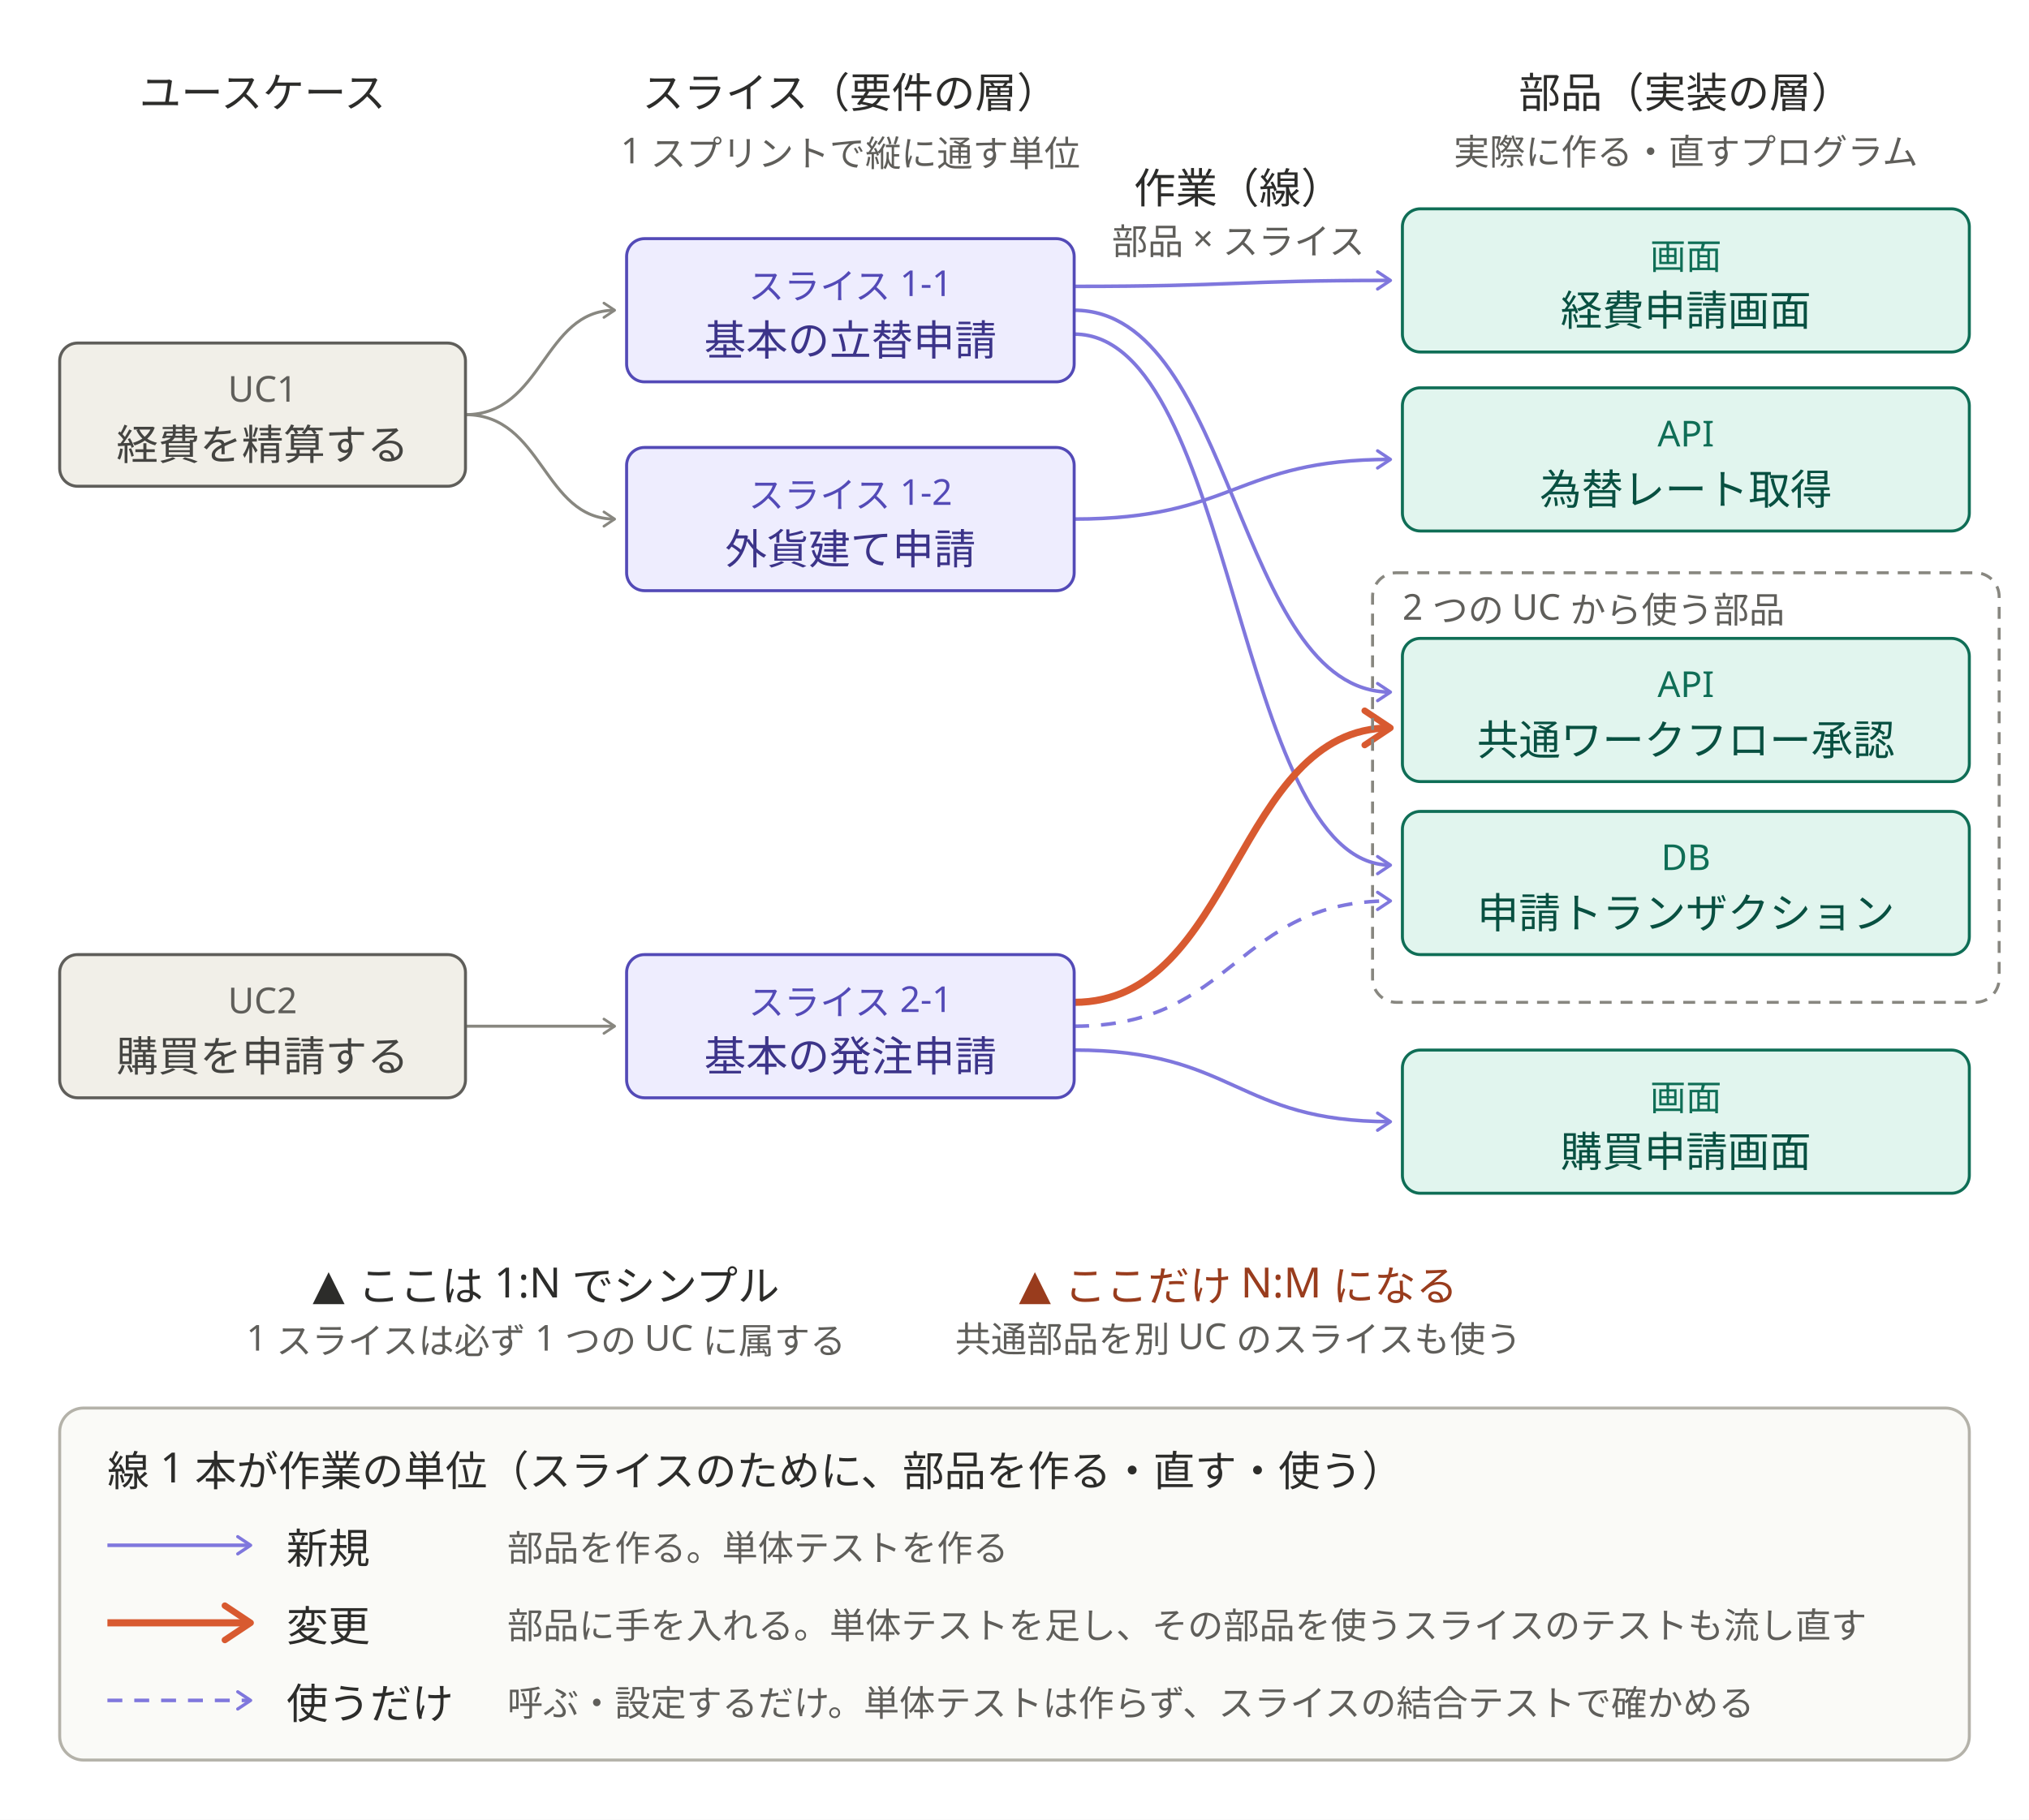
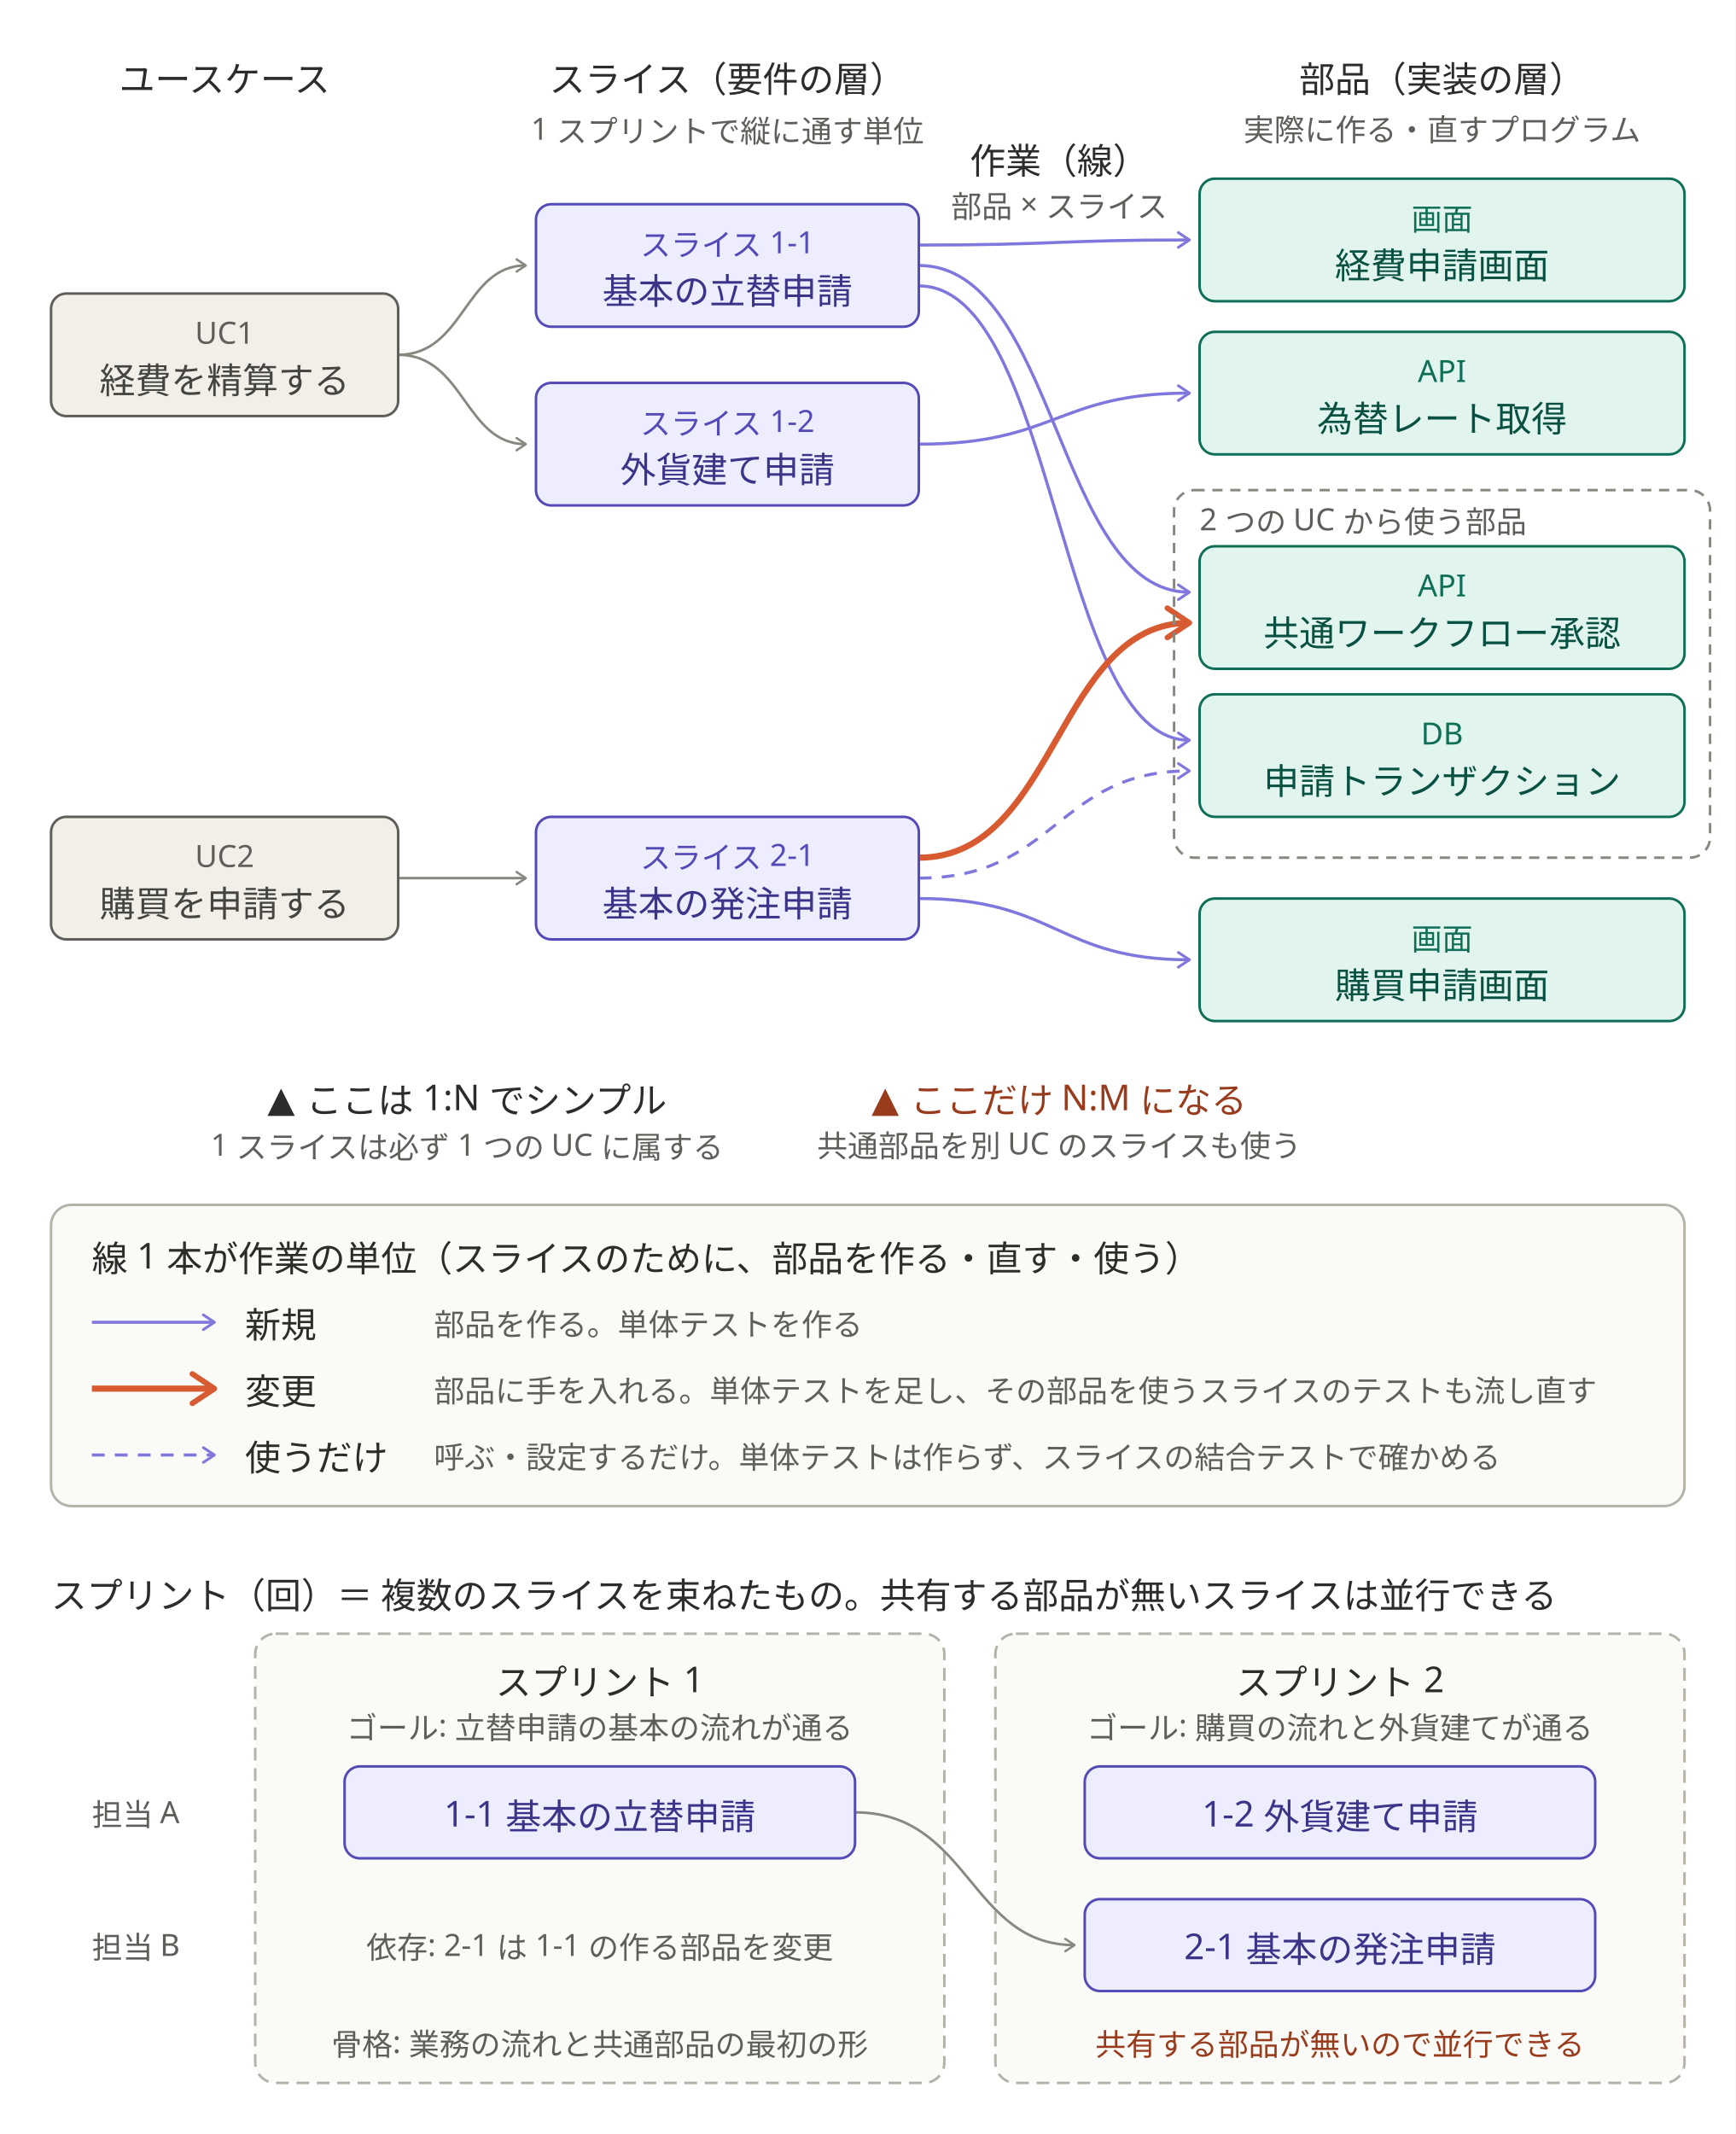
- <svg xmlns="http://www.w3.org/2000/svg" width="1360" height="1220" viewBox="0 0 680 610" role="img">
+ <svg xmlns="http://www.w3.org/2000/svg" width="1360" height="1672" viewBox="0 0 680 836" role="img">
  <defs>
    <style>
      text { font-family: 'Yu Gothic UI', 'Meiryo', 'Hiragino Sans', 'Noto Sans JP', sans-serif; }
      .th { font-size: 14px; font-weight: 500; fill: #2C2C2A; }
      .ts { font-size: 12px; font-weight: 400; fill: #5F5E5A; }
      .gray rect { fill: #F1EFE8; stroke: #5F5E5A; }
      .gray .th { fill: #444441; }
      .gray .ts { fill: #5F5E5A; }
      .purple rect { fill: #EEEDFE; stroke: #534AB7; }
      .purple .th { fill: #3C3489; }
      .purple .ts { fill: #534AB7; }
      .teal rect { fill: #E1F5EE; stroke: #0F6E56; }
      .teal .th { fill: #085041; }
      .teal .ts { fill: #0F6E56; }
      .note { fill: #993C1D; }
    </style>
    <marker id="arrow" viewBox="0 0 10 10" refX="8" refY="5" markerWidth="6" markerHeight="6" orient="auto-start-reverse">
      <path d="M2 1L8 5L2 9" fill="none" stroke="context-stroke" stroke-width="1.5" stroke-linecap="round" stroke-linejoin="round" />
    </marker>
  </defs>
-   <rect x="0" y="0" width="680" height="610" fill="#FFFFFF" />
+   <rect x="0" y="0" width="680" height="836" fill="#FFFFFF" />
  <text class="th" x="88" y="30" text-anchor="middle" dominant-baseline="central">ユースケース</text>
  <text class="th" x="285" y="30" text-anchor="middle" dominant-baseline="central">スライス（要件の層）</text>
  <text class="ts" x="285" y="50" text-anchor="middle" dominant-baseline="central">1 スプリントで縦に通す単位</text>
  <text class="th" x="415" y="62" text-anchor="middle" dominant-baseline="central">作業（線）</text>
  <text class="ts" x="415" y="80" text-anchor="middle" dominant-baseline="central">部品 × スライス</text>
  <text class="th" x="565" y="30" text-anchor="middle" dominant-baseline="central">部品（実装の層）</text>
  <text class="ts" x="565" y="50" text-anchor="middle" dominant-baseline="central">実際に作る・直すプログラム</text>
  <path d="M156 139 C182 139 182 104 206 104" fill="none" stroke="#888780" stroke-width="1" marker-end="url(#arrow)" />
  <path d="M156 139 C182 139 182 174 206 174" fill="none" stroke="#888780" stroke-width="1" marker-end="url(#arrow)" />
  <path d="M156 344 L206 344" fill="none" stroke="#888780" stroke-width="1" marker-end="url(#arrow)" />
  <path d="M360 96 C414 96 414 94 466 94" fill="none" stroke="#7F77DD" stroke-width="1.2" marker-end="url(#arrow)" />
  <path d="M360 104 C414 104 414 232 466 232" fill="none" stroke="#7F77DD" stroke-width="1.2" marker-end="url(#arrow)" />
  <path d="M360 112 C414 112 414 290 466 290" fill="none" stroke="#7F77DD" stroke-width="1.2" marker-end="url(#arrow)" />
  <path d="M360 174 C414 174 414 154 466 154" fill="none" stroke="#7F77DD" stroke-width="1.2" marker-end="url(#arrow)" />
  <path d="M360 336 C414 336 414 244 466 244" fill="none" stroke="#D85A30" stroke-width="2.4" marker-end="url(#arrow)" />
  <path d="M360 344 C414 344 414 302 466 302" fill="none" stroke="#7F77DD" stroke-width="1.2" stroke-dasharray="5 4" marker-end="url(#arrow)" />
  <path d="M360 352 C414 352 414 376 466 376" fill="none" stroke="#7F77DD" stroke-width="1.2" marker-end="url(#arrow)" />
  <g class="gray">
    <rect x="20" y="115" width="136" height="48" rx="6" stroke-width="1" />
    <text class="ts" x="88" y="130" text-anchor="middle" dominant-baseline="central">UC1</text>
    <text class="th" x="88" y="148" text-anchor="middle" dominant-baseline="central">経費を精算する</text>
  </g>
  <g class="gray">
    <rect x="20" y="320" width="136" height="48" rx="6" stroke-width="1" />
    <text class="ts" x="88" y="335" text-anchor="middle" dominant-baseline="central">UC2</text>
    <text class="th" x="88" y="353" text-anchor="middle" dominant-baseline="central">購買を申請する</text>
  </g>
  <g class="purple">
    <rect x="210" y="80" width="150" height="48" rx="6" stroke-width="1" />
    <text class="ts" x="285" y="95" text-anchor="middle" dominant-baseline="central">スライス 1-1</text>
    <text class="th" x="285" y="113" text-anchor="middle" dominant-baseline="central">基本の立替申請</text>
  </g>
  <g class="purple">
    <rect x="210" y="150" width="150" height="48" rx="6" stroke-width="1" />
    <text class="ts" x="285" y="165" text-anchor="middle" dominant-baseline="central">スライス 1-2</text>
    <text class="th" x="285" y="183" text-anchor="middle" dominant-baseline="central">外貨建て申請</text>
  </g>
  <g class="purple">
    <rect x="210" y="320" width="150" height="48" rx="6" stroke-width="1" />
    <text class="ts" x="285" y="335" text-anchor="middle" dominant-baseline="central">スライス 2-1</text>
    <text class="th" x="285" y="353" text-anchor="middle" dominant-baseline="central">基本の発注申請</text>
  </g>
  <rect x="460" y="192" width="210" height="144" rx="8" fill="none" stroke="#888780" stroke-width="1" stroke-dasharray="4 3" />
  <text class="ts" x="470" y="203" dominant-baseline="central">2 つの UC から使う部品</text>
  <g class="teal">
    <rect x="470" y="70" width="190" height="48" rx="6" stroke-width="1" />
    <text class="ts" x="565" y="85" text-anchor="middle" dominant-baseline="central">画面</text>
    <text class="th" x="565" y="103" text-anchor="middle" dominant-baseline="central">経費申請画面</text>
  </g>
  <g class="teal">
    <rect x="470" y="130" width="190" height="48" rx="6" stroke-width="1" />
    <text class="ts" x="565" y="145" text-anchor="middle" dominant-baseline="central">API</text>
    <text class="th" x="565" y="163" text-anchor="middle" dominant-baseline="central">為替レート取得</text>
  </g>
  <g class="teal">
    <rect x="470" y="214" width="190" height="48" rx="6" stroke-width="1" />
    <text class="ts" x="565" y="229" text-anchor="middle" dominant-baseline="central">API</text>
    <text class="th" x="565" y="247" text-anchor="middle" dominant-baseline="central">共通ワークフロー承認</text>
  </g>
  <g class="teal">
    <rect x="470" y="272" width="190" height="48" rx="6" stroke-width="1" />
    <text class="ts" x="565" y="287" text-anchor="middle" dominant-baseline="central">DB</text>
    <text class="th" x="565" y="305" text-anchor="middle" dominant-baseline="central">申請トランザクション</text>
  </g>
  <g class="teal">
    <rect x="470" y="352" width="190" height="48" rx="6" stroke-width="1" />
    <text class="ts" x="565" y="367" text-anchor="middle" dominant-baseline="central">画面</text>
    <text class="th" x="565" y="385" text-anchor="middle" dominant-baseline="central">購買申請画面</text>
  </g>
  <text class="th" x="183" y="428" text-anchor="middle" dominant-baseline="central">▲ ここは 1:N でシンプル</text>
  <text class="ts" x="183" y="448" text-anchor="middle" dominant-baseline="central">1 スライスは必ず 1 つの UC に属する</text>
  <text class="th note" x="415" y="428" text-anchor="middle" dominant-baseline="central">▲ ここだけ N:M になる</text>
  <text class="ts" x="415" y="448" text-anchor="middle" dominant-baseline="central">共通部品を別 UC のスライスも使う</text>
  <rect x="20" y="472" width="640" height="118" rx="8" fill="#FAFAF7" stroke="#B4B2A9" stroke-width="1" />
  <text class="th" x="36" y="492" dominant-baseline="central">線 1 本が作業の単位（スライスのために、部品を作る・直す・使う）</text>
  <path d="M36 518 L84 518" fill="none" stroke="#7F77DD" stroke-width="1.2" marker-end="url(#arrow)" />
  <text class="th" x="96" y="518" dominant-baseline="central">新規</text>
  <text class="ts" x="170" y="518" dominant-baseline="central">部品を作る。単体テストを作る</text>
  <path d="M36 544 L84 544" fill="none" stroke="#D85A30" stroke-width="2.4" marker-end="url(#arrow)" />
  <text class="th" x="96" y="544" dominant-baseline="central">変更</text>
  <text class="ts" x="170" y="544" dominant-baseline="central">部品に手を入れる。単体テストを足し、その部品を使うスライスのテストも流し直す</text>
  <path d="M36 570 L84 570" fill="none" stroke="#7F77DD" stroke-width="1.2" stroke-dasharray="5 4" marker-end="url(#arrow)" />
  <text class="th" x="96" y="570" dominant-baseline="central">使うだけ</text>
  <text class="ts" x="170" y="570" dominant-baseline="central">呼ぶ・設定するだけ。単体テストは作らず、スライスの結合テストで確かめる</text>
+   <text class="th" x="20" y="624" dominant-baseline="central">スプリント（回）＝ 複数のスライスを束ねたもの。共有する部品が無いスライスは並行できる</text>
+   <rect x="100" y="640" width="270" height="176" rx="8" fill="#FAFAF7" stroke="#B4B2A9" stroke-width="1" stroke-dasharray="5 3" />
+   <rect x="390" y="640" width="270" height="176" rx="8" fill="#FAFAF7" stroke="#B4B2A9" stroke-width="1" stroke-dasharray="5 3" />
+   <text class="th" x="235" y="658" text-anchor="middle" dominant-baseline="central">スプリント 1</text>
+   <text class="ts" x="235" y="676" text-anchor="middle" dominant-baseline="central">ゴール: 立替申請の基本の流れが通る</text>
+   <text class="th" x="525" y="658" text-anchor="middle" dominant-baseline="central">スプリント 2</text>
+   <text class="ts" x="525" y="676" text-anchor="middle" dominant-baseline="central">ゴール: 購買の流れと外貨建てが通る</text>
+   <text class="ts" x="36" y="710" dominant-baseline="central">担当 A</text>
+   <text class="ts" x="36" y="762" dominant-baseline="central">担当 B</text>
+   <path d="M335 710 C380 710 380 762 421 762" fill="none" stroke="#888780" stroke-width="1" marker-end="url(#arrow)" />
+   <text class="ts" x="235" y="762" text-anchor="middle" dominant-baseline="central">依存: 2-1 は 1-1 の作る部品を変更</text>
+   <g class="purple">
+     <rect x="135" y="692" width="200" height="36" rx="6" stroke-width="1" />
+     <text class="th" x="235" y="710" text-anchor="middle" dominant-baseline="central">1-1 基本の立替申請</text>
+   </g>
+   <g class="purple">
+     <rect x="425" y="692" width="200" height="36" rx="6" stroke-width="1" />
+     <text class="th" x="525" y="710" text-anchor="middle" dominant-baseline="central">1-2 外貨建て申請</text>
+   </g>
+   <g class="purple">
+     <rect x="425" y="744" width="200" height="36" rx="6" stroke-width="1" />
+     <text class="th" x="525" y="762" text-anchor="middle" dominant-baseline="central">2-1 基本の発注申請</text>
+   </g>
+   <text class="ts" x="235" y="800" text-anchor="middle" dominant-baseline="central">骨格: 業務の流れと共通部品の最初の形</text>
+   <text class="ts note" x="525" y="800" text-anchor="middle" dominant-baseline="central">共有する部品が無いので並行できる</text>
</svg>
